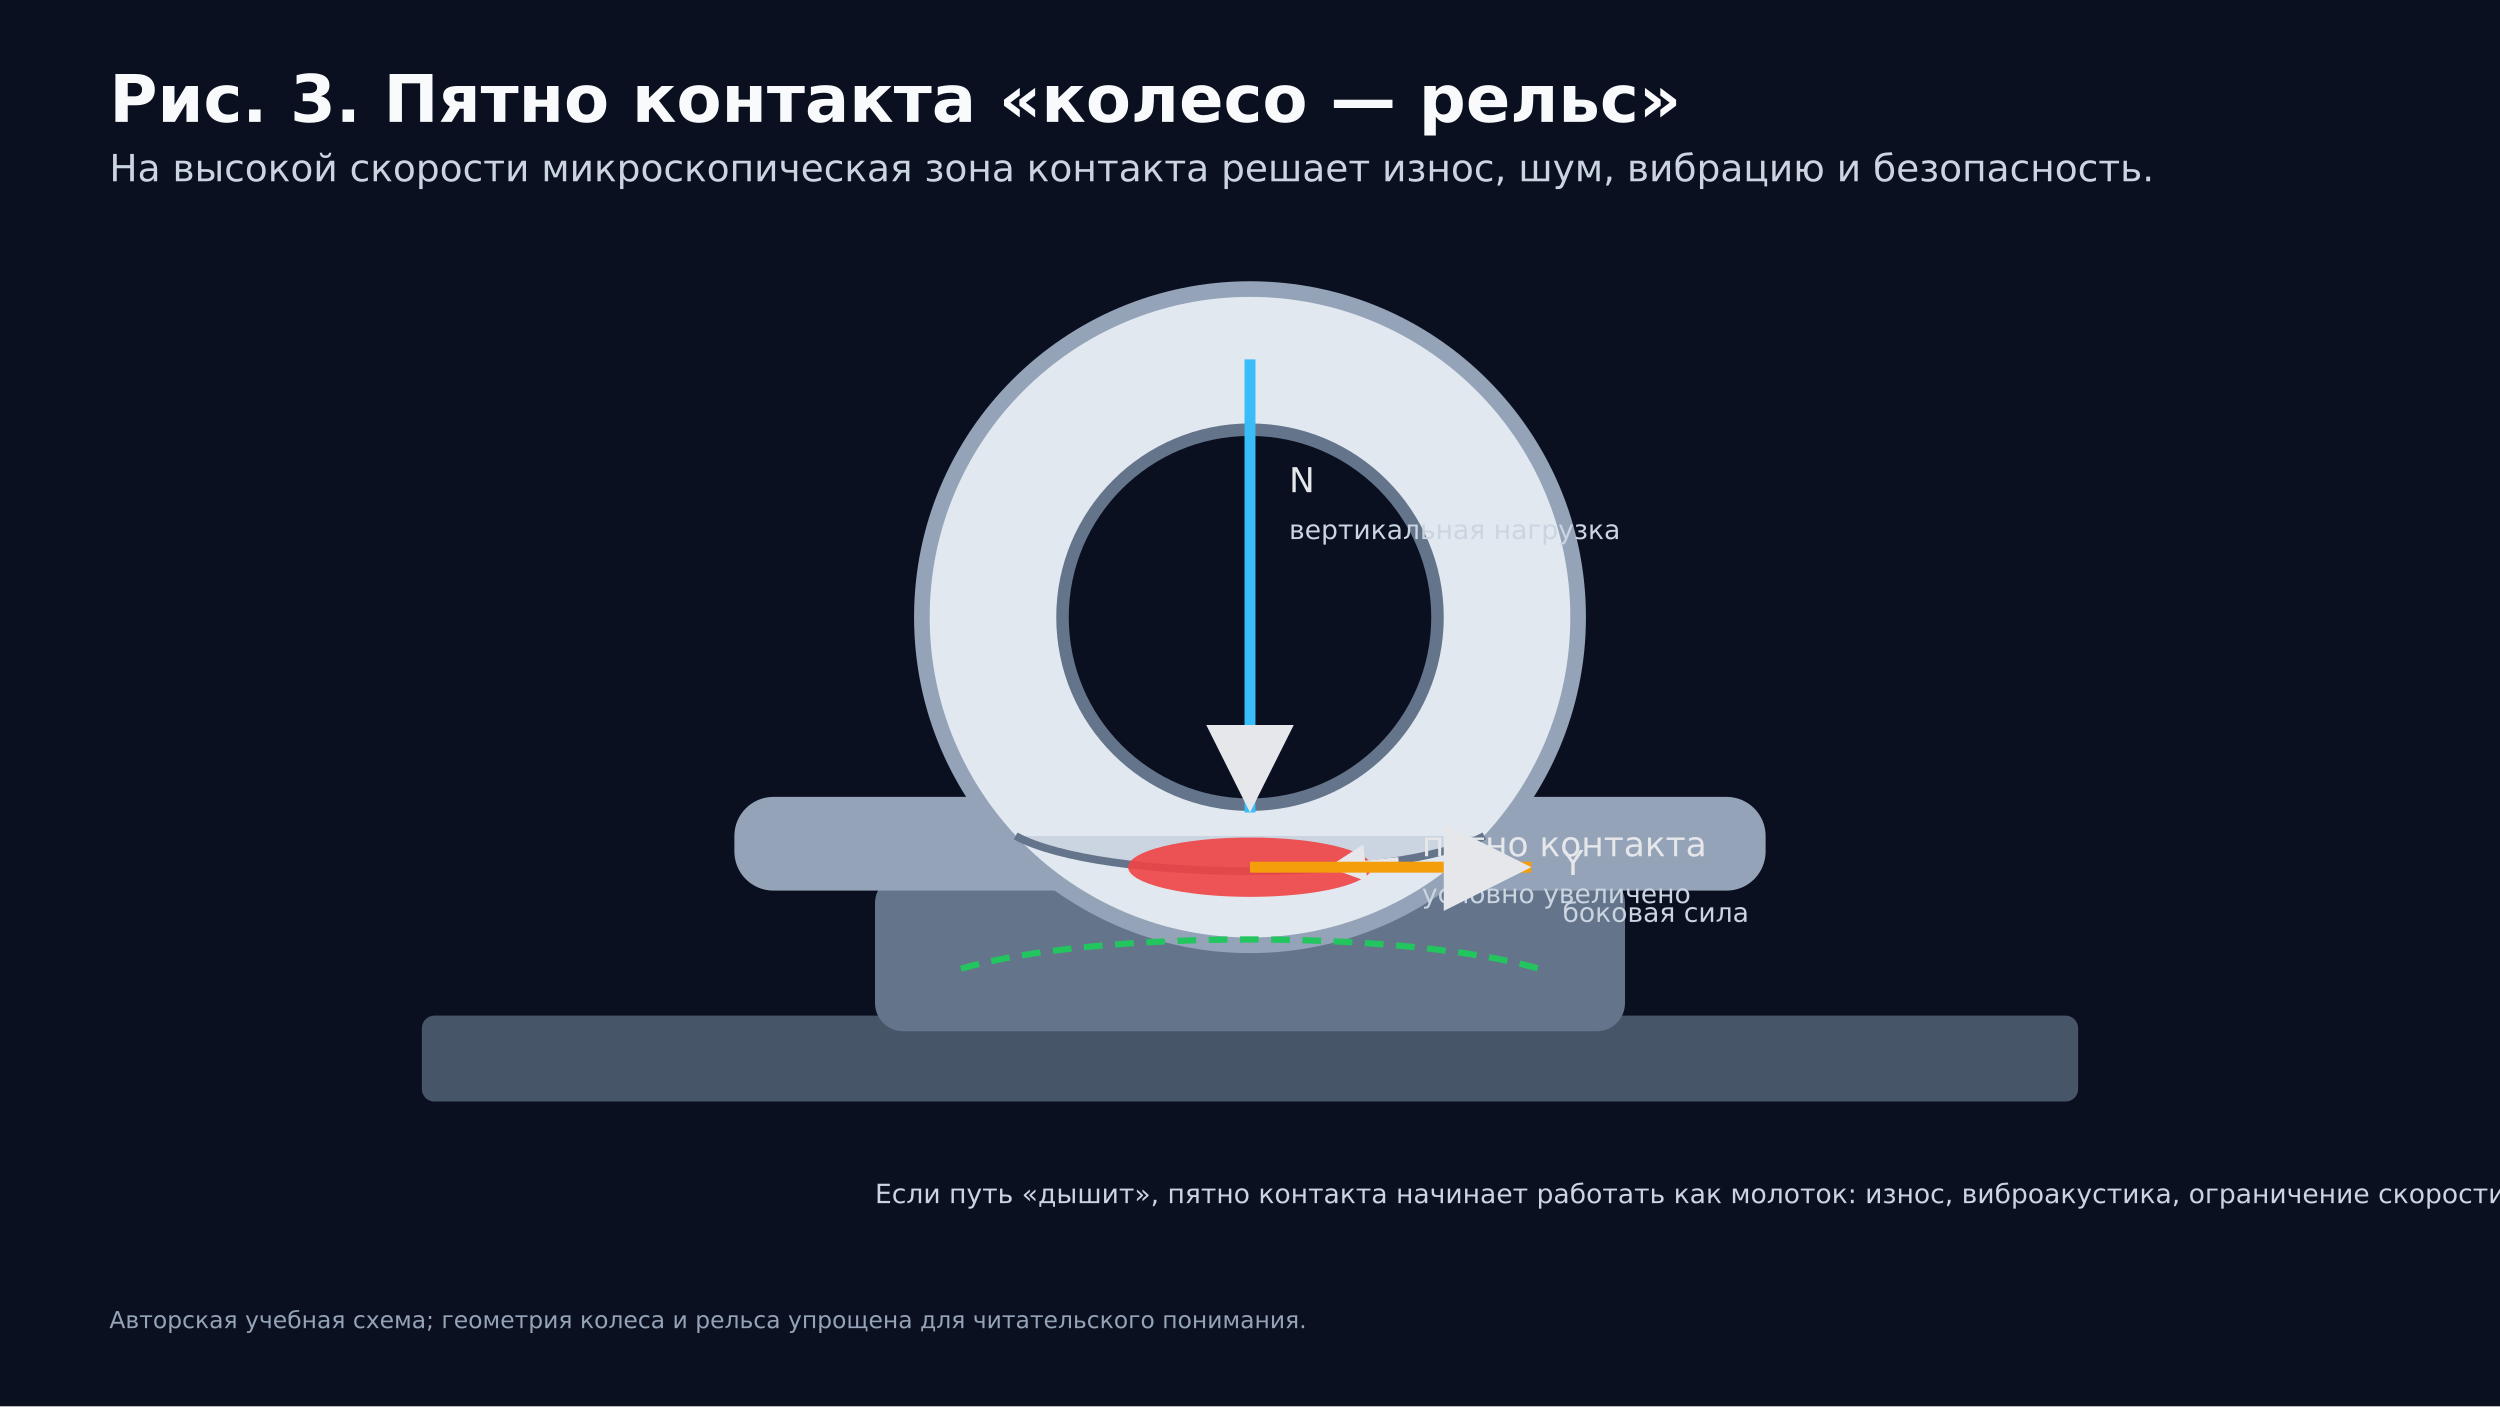
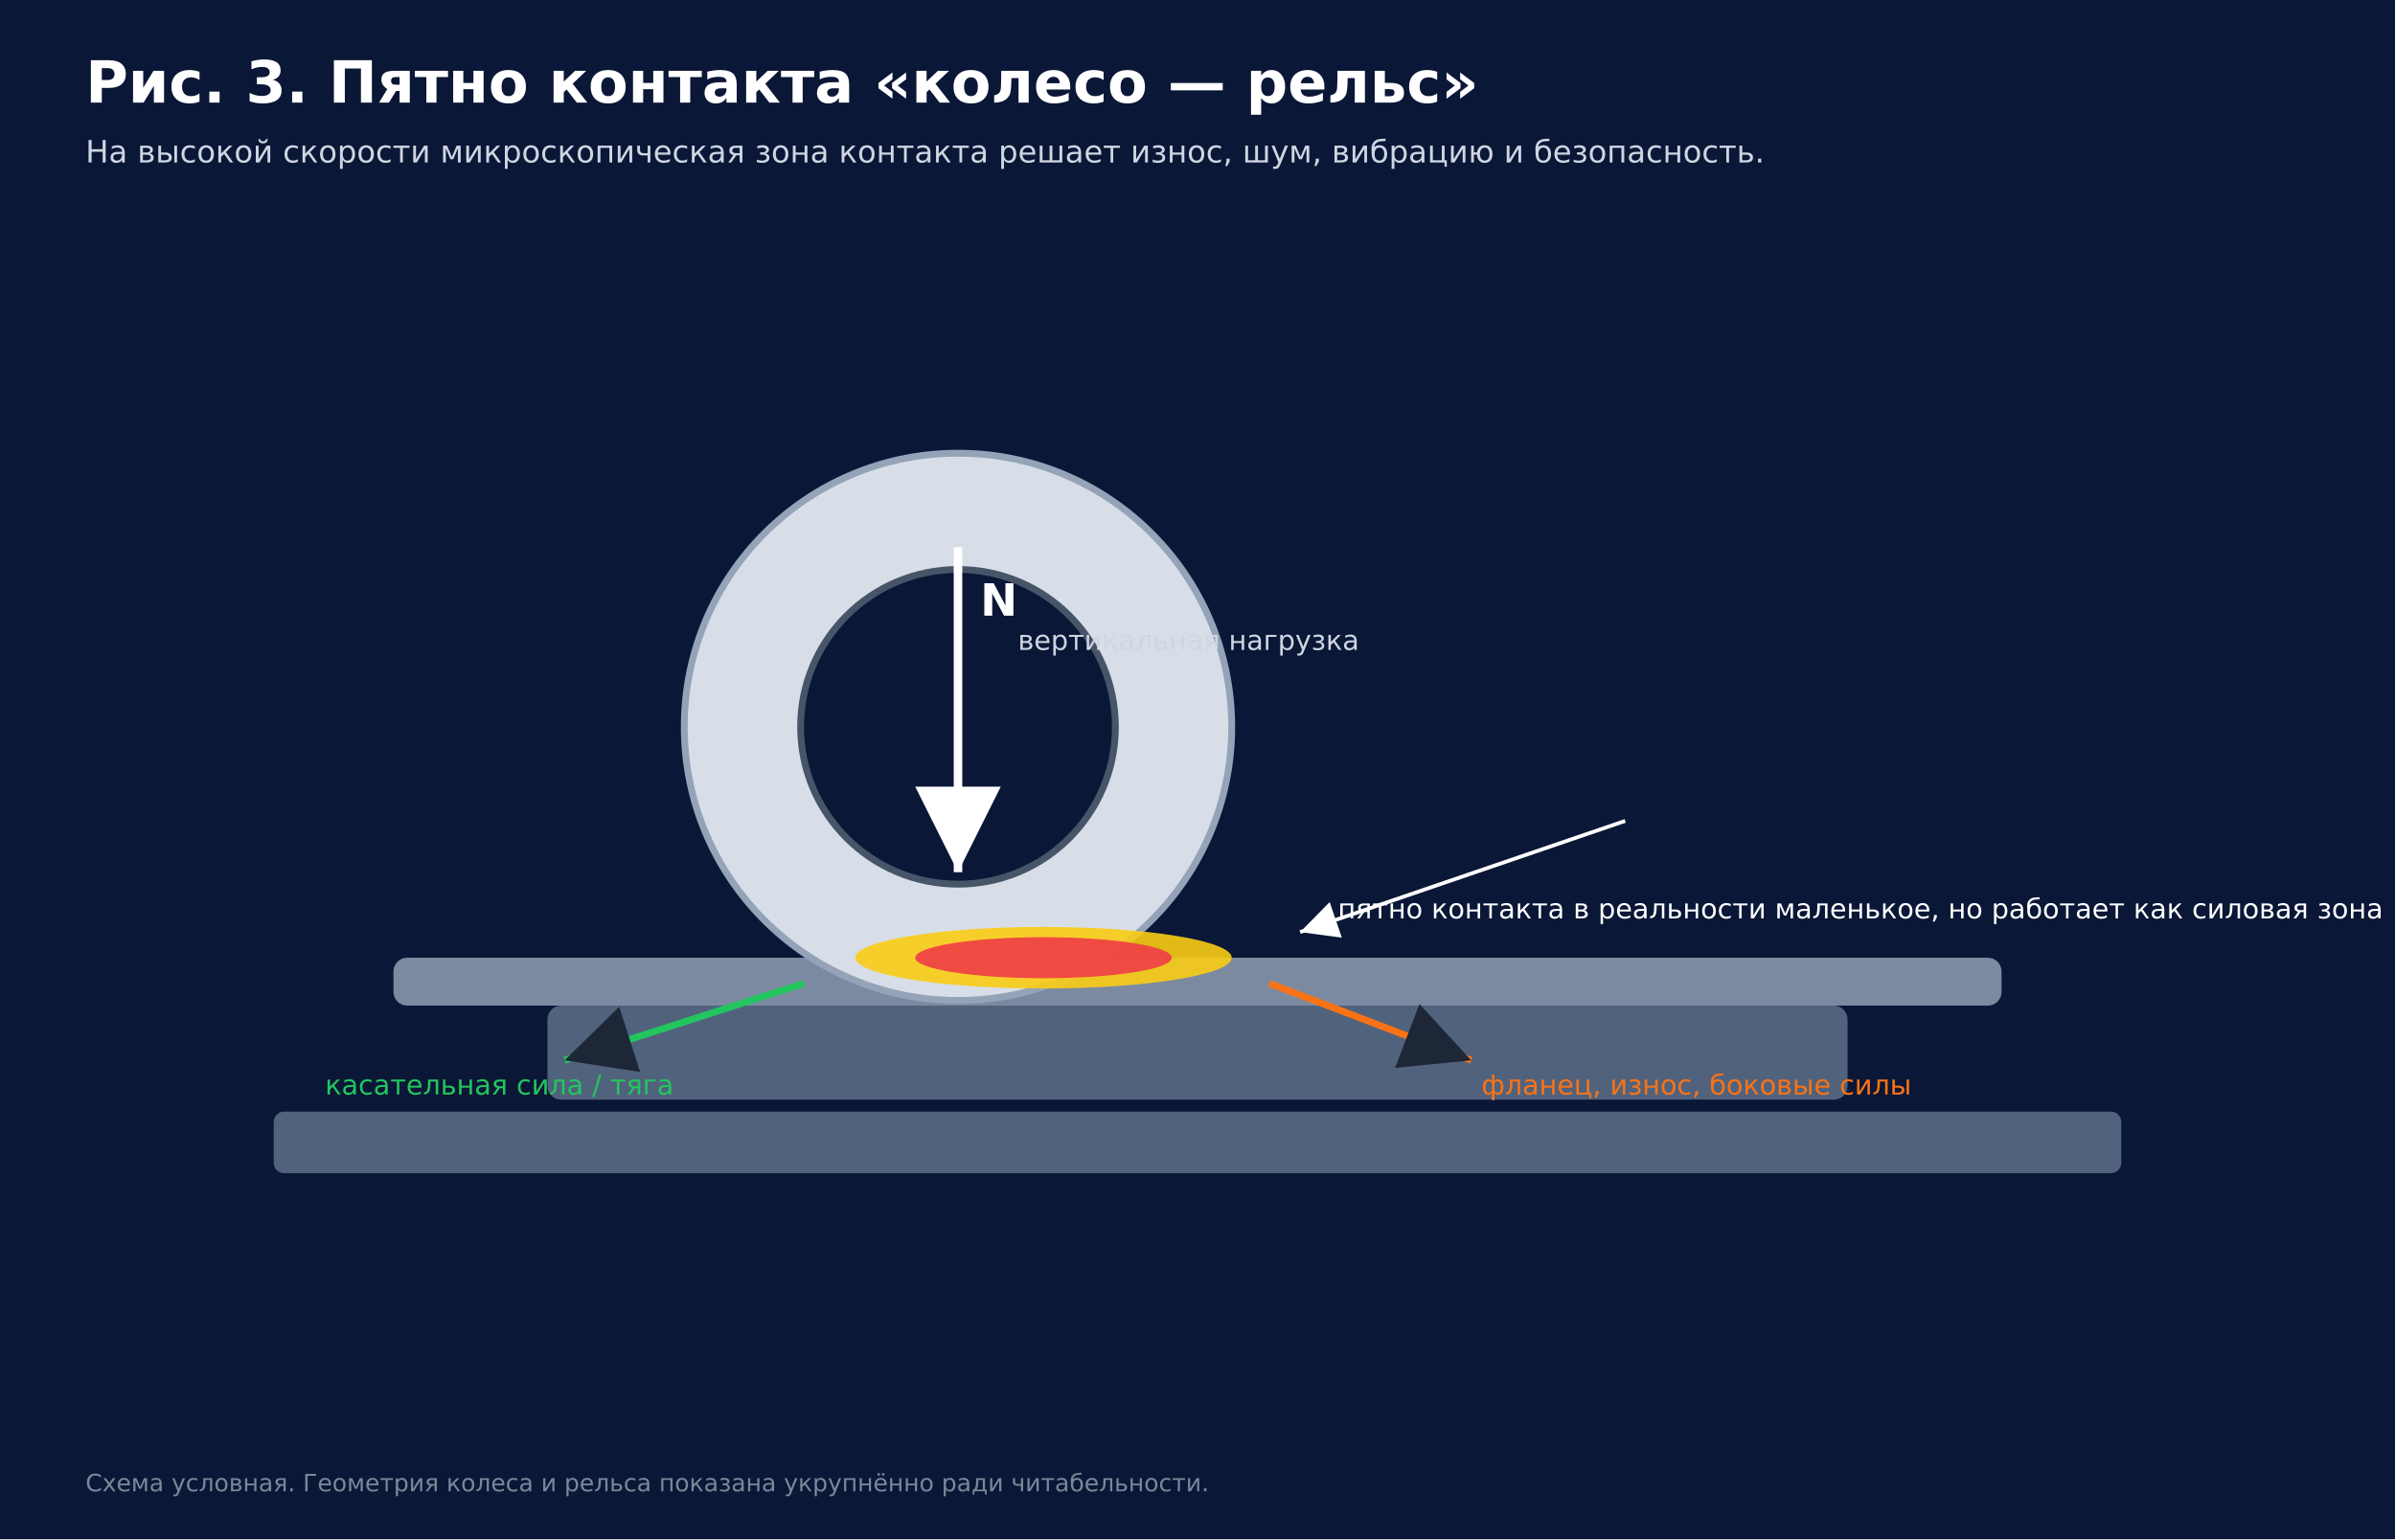
- <svg xmlns="http://www.w3.org/2000/svg" width="1600" height="900" viewBox="0 0 1600 900" role="img" aria-label="Рис. 3. Контакт колесо — рельс">
+ <svg xmlns="http://www.w3.org/2000/svg" baseProfile="full" height="900" version="1.1" viewBox="0 0 1400 900" width="1400">
  <defs>
-     <style>
-     .bg { fill:#0f172a; }
-     .panel { fill:#111827; stroke:#334155; stroke-width:2; }
-     .panel2 { fill:#f8fafc; stroke:#cbd5e1; stroke-width:2; }
-     .title { font-family:'DejaVu Sans', Arial, sans-serif; font-size:42px; font-weight:700; fill:#f8fafc; }
-     .subtitle { font-family:'DejaVu Sans', Arial, sans-serif; font-size:24px; fill:#cbd5e1; }
-     .label { font-family:'DejaVu Sans', Arial, sans-serif; font-size:22px; fill:#e5e7eb; }
-     .small { font-family:'DejaVu Sans', Arial, sans-serif; font-size:17px; fill:#cbd5e1; }
-     .darklabel { font-family:'DejaVu Sans', Arial, sans-serif; font-size:22px; fill:#111827; }
-     .darksmall { font-family:'DejaVu Sans', Arial, sans-serif; font-size:17px; fill:#334155; }
-     .note { font-family:'DejaVu Sans', Arial, sans-serif; font-size:15px; fill:#94a3b8; }
-     .red { stroke:#ef4444; } .violet { stroke:#a855f7; } .cyan { stroke:#06b6d4; } .orange { stroke:#f59e0b; } .green { stroke:#22c55e; } .blue { stroke:#3b82f6; }
-     .thin { stroke-width:3; fill:none; } .thick { stroke-width:9; fill:none; stroke-linecap:round; stroke-linejoin:round; }
-     .dash { stroke-dasharray:16 10; }
-   </style>
-     <marker id="arrow" markerWidth="12" markerHeight="12" refX="10" refY="6" orient="auto" markerUnits="strokeWidth">
-       <path d="M2,2 L10,6 L2,10 Z" fill="#e5e7eb" />
+     <marker id="arrow" markerHeight="10" markerWidth="10" orient="auto" refX="10" refY="5">
+       <path d="M 0 0 L 10 5 L 0 10 z" fill="#1d2737" />
    </marker>
-     <marker id="arrowDark" markerWidth="12" markerHeight="12" refX="10" refY="6" orient="auto" markerUnits="strokeWidth">
-       <path d="M2,2 L10,6 L2,10 Z" fill="#111827" />
+     <marker id="arrow_white" markerHeight="10" markerWidth="10" orient="auto" refX="10" refY="5">
+       <path d="M 0 0 L 10 5 L 0 10 z" fill="white" />
+     </marker>
+     <marker id="dot" markerHeight="8" markerWidth="8" orient="auto" refX="4" refY="4">
+       <circle cx="4" cy="4" fill="#1d2737" r="3" />
    </marker>
  </defs>
-   <rect x="0" y="0" width="1600" height="900" fill="#0b1020" />
-   <text class="title" x="70" y="78">Рис. 3. Пятно контакта «колесо — рельс»</text>
-   <text class="subtitle" x="70" y="116">На высокой скорости микроскопическая зона контакта решает износ, шум, вибрацию и безопасность.</text>
-   <rect x="270" y="650" width="1060" height="55" rx="8" fill="#475569" />
-   <rect x="560" y="560" width="480" height="100" rx="18" fill="#64748b" />
-   <rect x="470" y="510" width="660" height="60" rx="25" fill="#94a3b8" />
-   <circle cx="800" cy="395" r="210" fill="#e2e8f0" stroke="#94a3b8" stroke-width="10" />
-   <circle cx="800" cy="395" r="120" fill="#0b1020" stroke="#64748b" stroke-width="8" />
-   <path d="M650 535 C705 565,895 565,950 535" fill="#cbd5e1" stroke="#64748b" stroke-width="5" />
-   <ellipse cx="800" cy="555" rx="78" ry="19" fill="#ef4444" opacity="0.9" />
-   <text class="label" x="910" y="548">пятно контакта</text>
-   <text class="small" x="910" y="578">условно увеличено</text>
-   <line x1="895" y1="550" x2="850" y2="555" stroke="#e5e7eb" stroke-width="3" marker-end="url(#arrow)" />
-   <line x1="800" y1="230" x2="800" y2="520" stroke="#38bdf8" stroke-width="7" marker-end="url(#arrow)" />
-   <text class="label" x="825" y="315">N</text>
-   <text class="small" x="825" y="345">вертикальная нагрузка</text>
-   <line x1="800" y1="555" x2="980" y2="555" stroke="#f59e0b" stroke-width="7" marker-end="url(#arrow)" />
-   <text class="label" x="1000" y="560">Y</text>
-   <text class="small" x="1000" y="590">боковая сила</text>
-   <path d="M615 620 C700 595,900 595,985 620" fill="none" stroke="#22c55e" stroke-width="4" stroke-dasharray="12 8" />
-   <text class="small" x="560" y="770">Если путь «дышит», пятно контакта начинает работать как молоток: износ, виброакустика, ограничение скорости.</text>
-   <text class="note" x="70" y="850">Авторская учебная схема; геометрия колеса и рельса упрощена для читательского понимания.</text>
+   <rect fill="#0b1736" height="900" width="1400" x="0" y="0" />
+   <text fill="white" font-family="DejaVu Sans, Arial, sans-serif" font-size="34" font-weight="700" x="50" y="60">Рис. 3. Пятно контакта «колесо — рельс»</text>
+   <text fill="#cfd6e2" font-family="DejaVu Sans, Arial, sans-serif" font-size="18" x="50" y="95">На высокой скорости микроскопическая зона контакта решает износ, шум, вибрацию и безопасность.</text>
+   <rect fill="#7c8aa1" height="28" rx="8" width="940" x="230" y="560" />
+   <rect fill="#51627d" height="55" rx="8" width="760" x="320" y="588" />
+   <rect fill="#51627d" height="36" rx="6" width="1080" x="160" y="650" />
+   <circle cx="560" cy="425" fill="#d8dee8" r="160" stroke="#94a3b8" stroke-width="4" />
+   <circle cx="560" cy="425" fill="#0b1736" r="92" stroke="#475569" stroke-width="4" />
+   <ellipse cx="610" cy="560" fill="#facc15" opacity="0.9" rx="110" ry="18" />
+   <ellipse cx="610" cy="560" fill="#ef4444" opacity="0.95" rx="75" ry="12" />
+   <line marker-end="url(#arrow_white)" stroke="white" stroke-width="5" x1="560" x2="560" y1="320" y2="510" />
+   <text fill="white" font-family="DejaVu Sans, Arial, sans-serif" font-size="26" font-weight="700" x="573" y="360">N</text>
+   <text fill="#cfd6e2" font-family="DejaVu Sans, Arial, sans-serif" font-size="16" x="595" y="380">вертикальная нагрузка</text>
+   <line marker-end="url(#arrow)" stroke="#22c55e" stroke-width="4" x1="470" x2="330" y1="575" y2="620" />
+   <text fill="#22c55e" font-family="DejaVu Sans, Arial, sans-serif" font-size="16" x="190" y="640">касательная сила / тяга</text>
+   <line marker-end="url(#arrow)" stroke="#f97316" stroke-width="4" x1="742" x2="860" y1="575" y2="620" />
+   <text fill="#f97316" font-family="DejaVu Sans, Arial, sans-serif" font-size="16" x="866" y="640">фланец, износ, боковые силы</text>
+   <line marker-end="url(#arrow_white)" stroke="white" stroke-width="2.2" x1="950" x2="760" y1="480" y2="545" />
+   <text fill="white" font-family="DejaVu Sans, Arial, sans-serif" font-size="16" text-anchor="start" x="782" y="537">пятно контакта в реальности маленькое, но работает как силовая зона</text>
+   <text fill="#7b8799" font-family="DejaVu Sans, Arial, sans-serif" font-size="14" x="50" y="872">Схема условная. Геометрия колеса и рельса показана укрупнённо ради читабельности.</text>
</svg>
